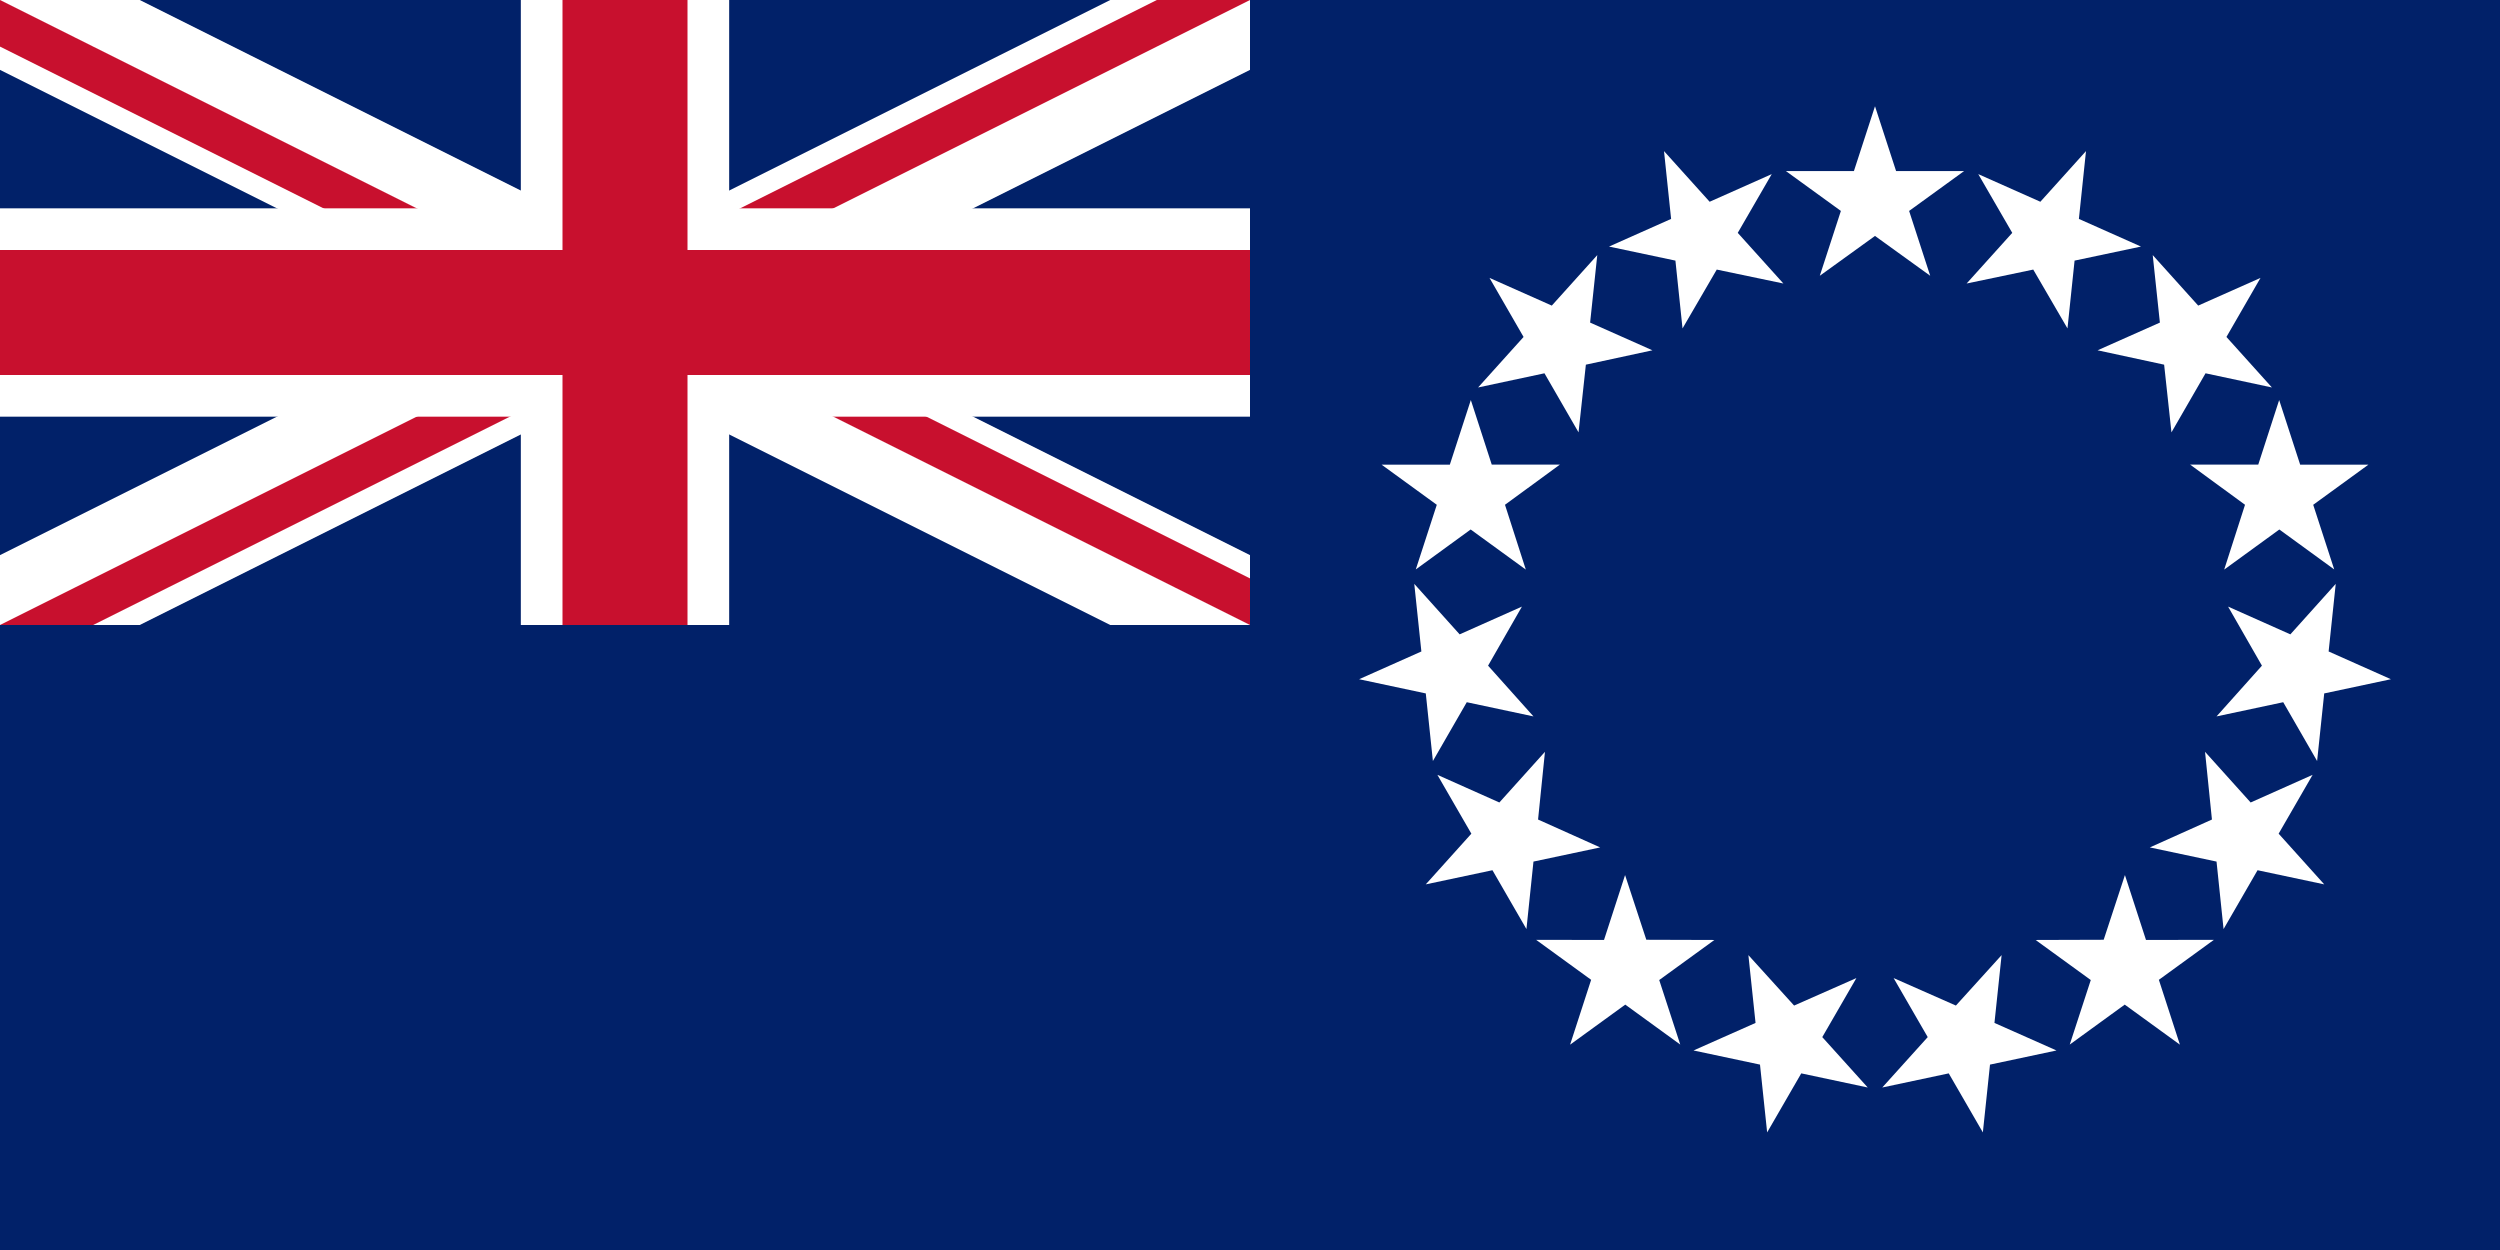
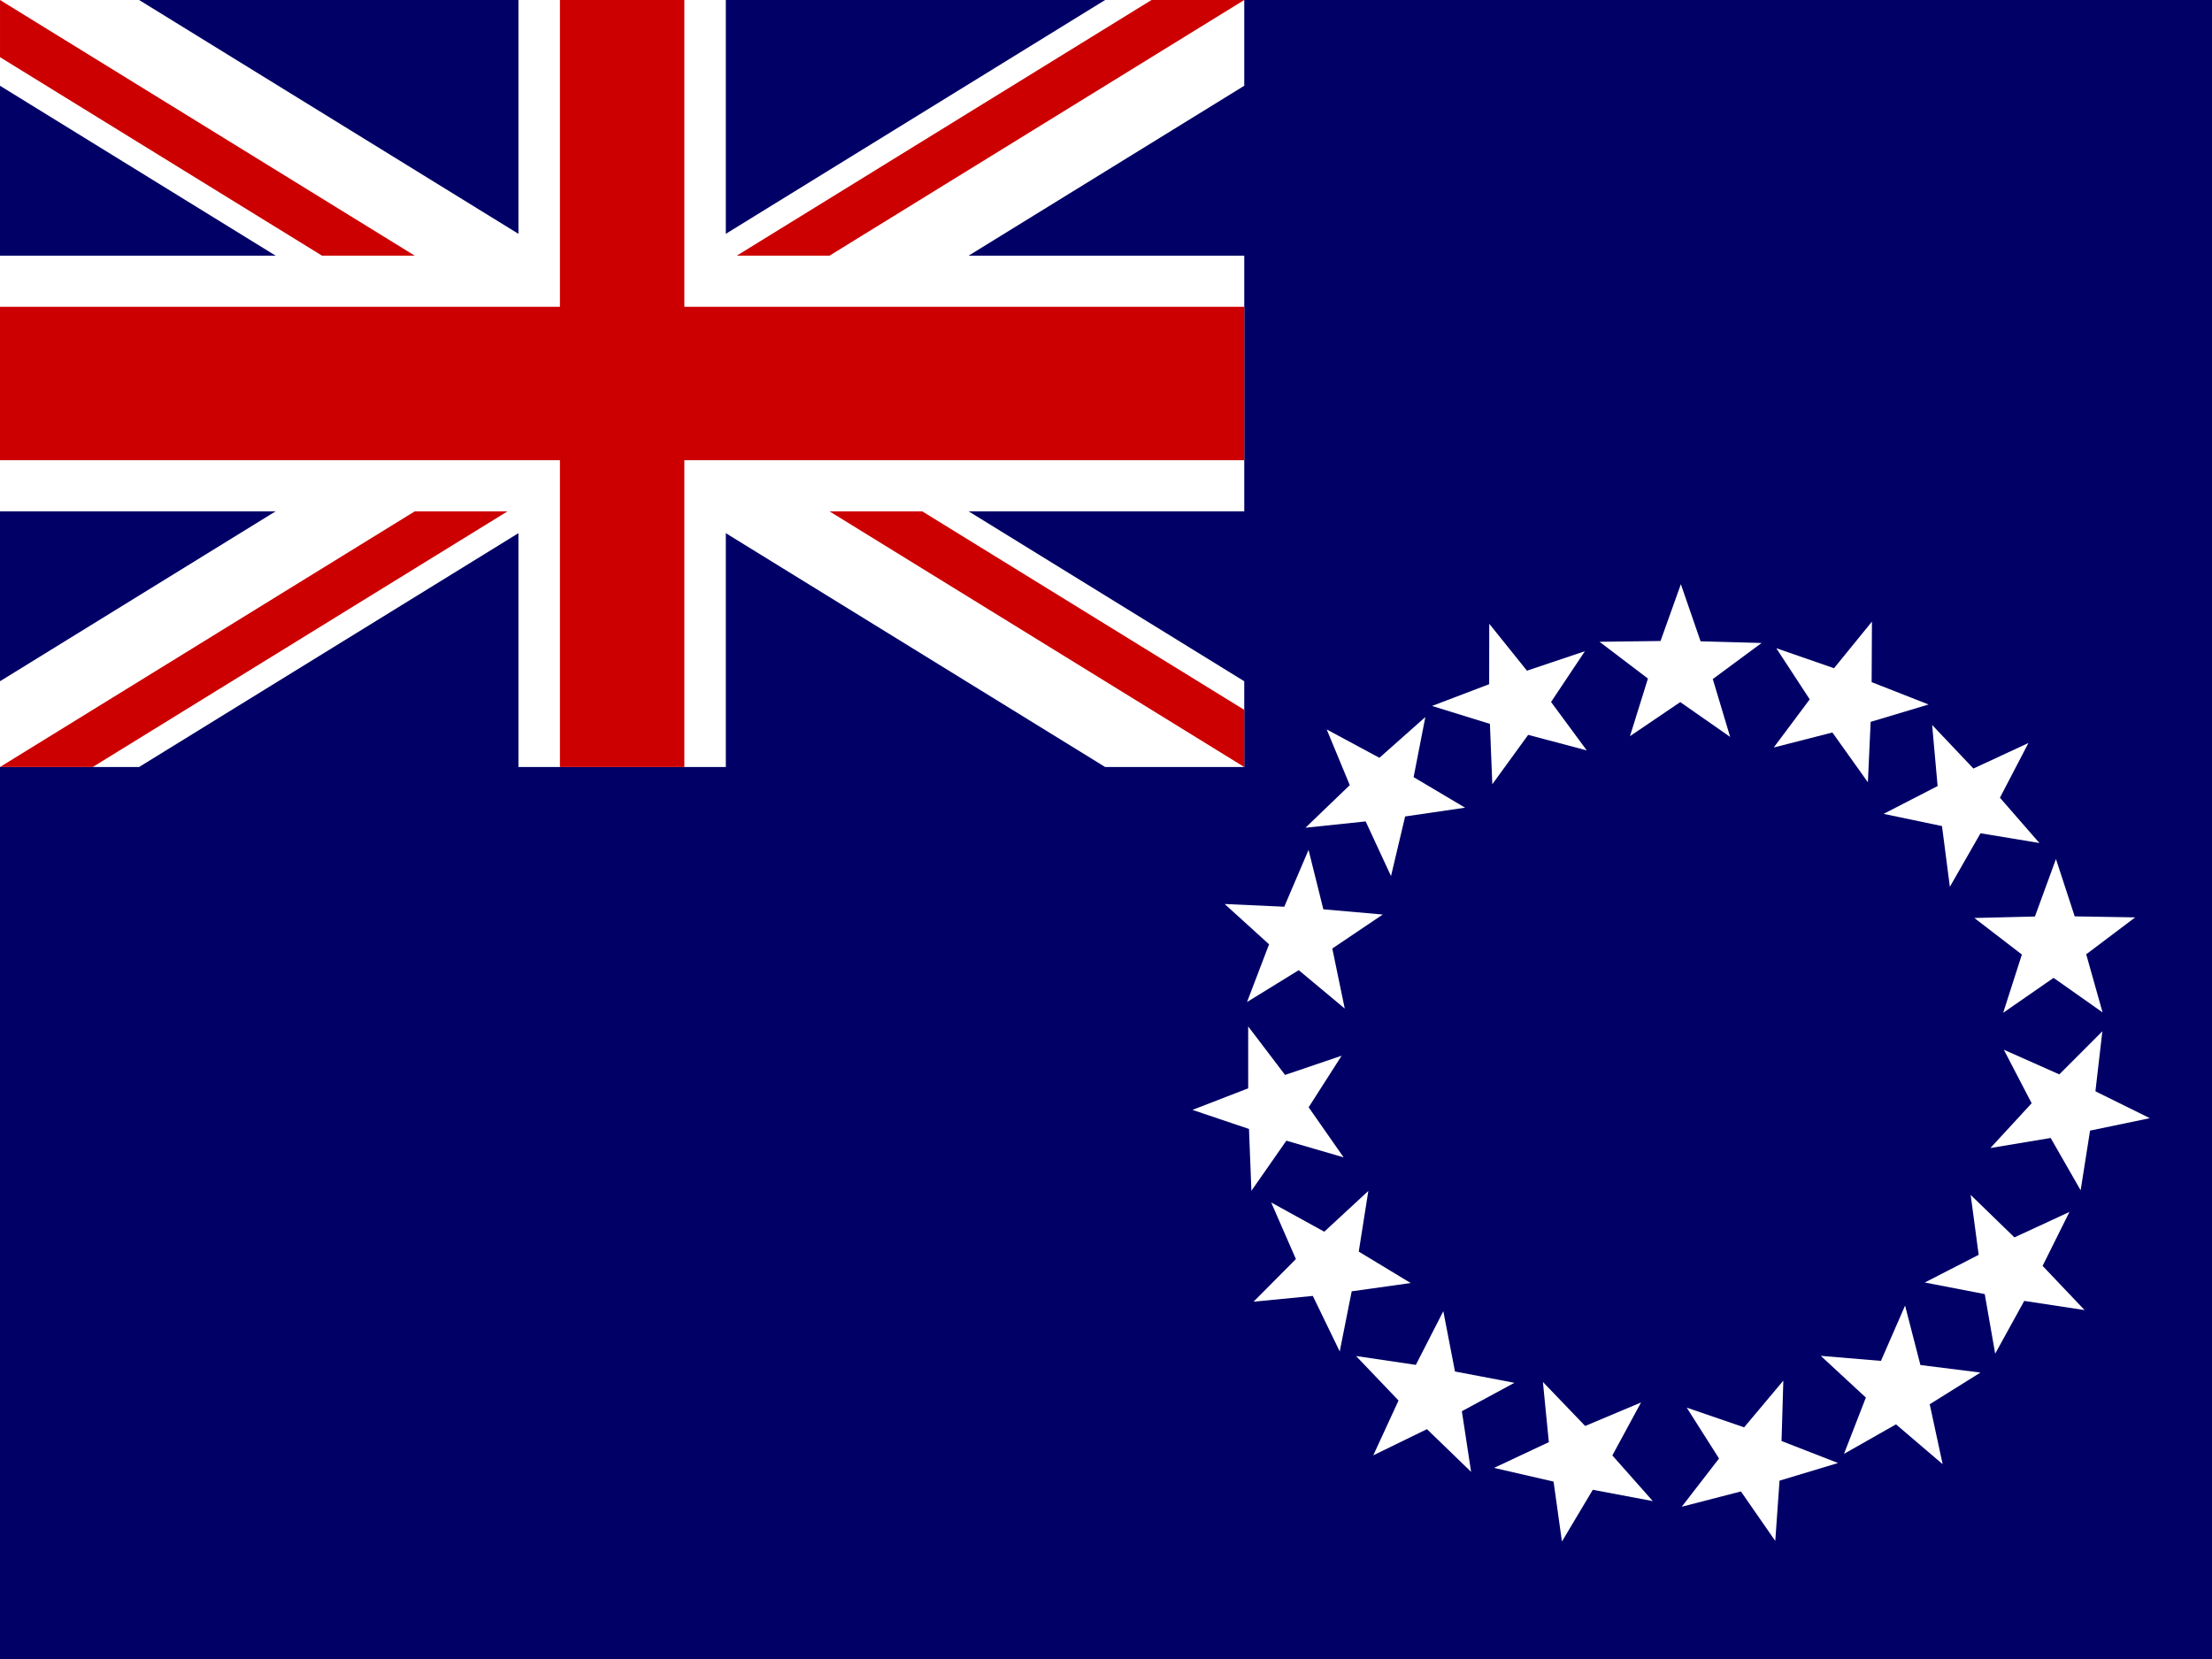
- <svg xmlns="http://www.w3.org/2000/svg" xmlns:xlink="http://www.w3.org/1999/xlink" viewBox="0 0 9600 4800">
-   <defs>
-     <clipPath id="a">
-       <path d="M0 0h12v6H0z" />
-     </clipPath>
-     <clipPath id="b">
-       <path d="M0 0v1.5h8V4zm6 0H3v4h-5z" />
-     </clipPath>
-   </defs>
-   <g transform="scale(800)" stroke-width=".6" fill="#012169" clip-path="url(#a)">
-     <path d="M0 0h12v6H0z" />
-     <path stroke="#fff" d="M0 0l6 3M0 3l6-3" />
-     <path stroke="#c8102e" stroke-width=".4" clip-path="url(#b)" d="M0 0l6 3M0 3l6-3" />
-     <path stroke="#fff" stroke-width="1" d="M3 0v4M0 1.5h7" />
-     <path stroke="#c8102e" d="M3 0v4M0 1.5h7" />
-     <path d="M0 3h6V0h6v6H0z" />
-   </g>
-   <g transform="translate(7200 2400)">
-     <g id="d">
-       <path id="c" fill="#fff" d="M0-1992l81 249h261l-211 153 81 249L0-1494l-212 153 81-249-211-153h261z" />
-       <use transform="rotate(24)" xlink:href="#c" />
-       <use transform="rotate(48)" xlink:href="#c" />
+ <svg xmlns="http://www.w3.org/2000/svg" id="svg1" height="480" width="640" version="1.1">
+   <g id="flag">
+     <rect id="rect124" height="480" width="640" y="0" x="0" stroke-width="1pt" fill="#006" />
+     <g id="g3104" stroke-width="1pt" transform="matrix(.81519 0 0 .81519 0 -.000018658)">
+       <path id="path146" d="m0 0v30.436l392.24 241.79h49.374v-30.436l-392.24-241.79-49.37 0zm441.62 0v30.436l-392.25 241.79h-49.37v-30.44l392.24-241.79h49.374z" fill="#fff" />
+       <path id="path136" d="m184.01 0v272.23h73.603v-272.23h-73.603zm-184.01 90.743v90.743h441.62v-90.743h-441.62z" fill="#fff" />
+       <path id="path141" d="m0 108.89v54.446h441.62v-54.446h-441.62zm198.73-108.89v272.23h44.162v-272.23h-44.162z" fill="#c00" />
+       <path id="path150" d="m0 272.23 147.21-90.743h32.916l-147.21 90.74h-32.92zm0-272.23 147.21 90.743h-32.916l-114.29-70.452v-20.291zm261.5 90.743 147.2-90.743h32.916l-147.21 90.743h-32.916zm180.12 181.49-147.21-90.743h32.916l114.29 70.452v20.291z" fill="#c00" />
    </g>
-     <use transform="rotate(72)" xlink:href="#d" />
-     <use transform="rotate(144)" xlink:href="#d" />
-     <use transform="rotate(216)" xlink:href="#d" />
-     <use transform="rotate(288)" xlink:href="#d" />
+     <g id="g3087" fill-rule="evenodd" fill="#fff" transform="matrix(.85925 0 0 .85925 87.546 62.776)">
+       <polygon id="polygon791" transform="matrix(.66592 .031497 -.03025 .65803 13.302 31.285)" d="m 659.701,186.567 7.731,-29.844 -25.297,-17.62 30.772,-1.87 8.94,-29.504 11.287,28.688 30.823,-0.615 -23.796,19.6 10.109,29.124 -25.994,-16.575 z" points="659.7 186.57 667.43 156.72 642.14 139.1 672.91 137.23 681.85 107.73 693.13 136.42 723.96 135.8 700.16 155.4 710.27 184.53 684.28 167.95" />
+       <polygon id="polygon794" transform="matrix(.61693 .25623 -.24608 .60962 134.3 -104.13)" d="m 659.701,186.567 7.731,-29.844 -25.297,-17.62 30.772,-1.87 8.94,-29.504 11.287,28.688 30.823,-0.615 -23.796,19.6 10.109,29.124 -25.994,-16.575 z" points="659.7 186.57 667.43 156.72 642.14 139.1 672.91 137.23 681.85 107.73 693.13 136.42 723.96 135.8 700.16 155.4 710.27 184.53 684.28 167.95" />
+       <polygon id="polygon795" transform="matrix(.63686 -.19987 .19195 .62931 -55.339 205.46)" d="m 659.701,186.567 7.731,-29.844 -25.297,-17.62 30.772,-1.87 8.94,-29.504 11.287,28.688 30.823,-0.615 -23.796,19.6 10.109,29.124 -25.994,-16.575 z" points="659.7 186.57 667.43 156.72 642.14 139.1 672.91 137.23 681.85 107.73 693.13 136.42 723.96 135.8 700.16 155.4 710.27 184.53 684.28 167.95" />
+       <polygon id="polygon796" transform="matrix(.51021 -.43522 .41799 .50416 -48.071 415)" d="m 659.701,186.567 7.731,-29.844 -25.297,-17.62 30.772,-1.87 8.94,-29.504 11.287,28.688 30.823,-0.615 -23.796,19.6 10.109,29.124 -25.994,-16.575 z" points="659.7 186.57 667.43 156.72 642.14 139.1 672.91 137.23 681.85 107.73 693.13 136.42 723.96 135.8 700.16 155.4 710.27 184.53 684.28 167.95" />
+       <polygon id="polygon797" transform="matrix(.27702 -.61506 .5907 .27374 57.965 621.23)" d="m 659.701,186.567 7.731,-29.844 -25.297,-17.62 30.772,-1.87 8.94,-29.504 11.287,28.688 30.823,-0.615 -23.796,19.6 10.109,29.124 -25.994,-16.575 z" points="659.7 186.57 667.43 156.72 642.14 139.1 672.91 137.23 681.85 107.73 693.13 136.42 723.96 135.8 700.16 155.4 710.27 184.53 684.28 167.95" />
+       <polygon id="polygon798" transform="matrix(.012887 -.67608 .64931 .012734 220.9 760.28)" d="m 659.701,186.567 7.731,-29.844 -25.297,-17.62 30.772,-1.87 8.94,-29.504 11.287,28.688 30.823,-0.615 -23.796,19.6 10.109,29.124 -25.994,-16.575 z" points="659.7 186.57 667.43 156.72 642.14 139.1 672.91 137.23 681.85 107.73 693.13 136.42 723.96 135.8 700.16 155.4 710.27 184.53 684.28 167.95" />
+       <polygon id="polygon799" transform="matrix(-.25789 -.62356 .59887 -.25484 431.53 817.88)" d="m 659.701,186.567 7.731,-29.844 -25.297,-17.62 30.772,-1.87 8.94,-29.504 11.287,28.688 30.823,-0.615 -23.796,19.6 10.109,29.124 -25.994,-16.575 z" points="659.7 186.57 667.43 156.72 642.14 139.1 672.91 137.23 681.85 107.73 693.13 136.42 723.96 135.8 700.16 155.4 710.27 184.53 684.28 167.95" />
+       <polygon id="polygon800" transform="matrix(-.45428 -.49489 .4753 -.44889 619.07 802.79)" d="m 659.701,186.567 7.731,-29.844 -25.297,-17.62 30.772,-1.87 8.94,-29.504 11.287,28.688 30.823,-0.615 -23.796,19.6 10.109,29.124 -25.994,-16.575 z" points="659.7 186.57 667.43 156.72 642.14 139.1 672.91 137.23 681.85 107.73 693.13 136.42 723.96 135.8 700.16 155.4 710.27 184.53 684.28 167.95" />
+       <polygon id="polygon801" transform="matrix(-.64713 -.16242 .15599 -.63946 848.5 625.64)" d="m 659.701,186.567 7.731,-29.844 -25.297,-17.62 30.772,-1.87 8.94,-29.504 11.287,28.688 30.823,-0.615 -23.796,19.6 10.109,29.124 -25.994,-16.575 z" points="659.7 186.57 667.43 156.72 642.14 139.1 672.91 137.23 681.85 107.73 693.13 136.42 723.96 135.8 700.16 155.4 710.27 184.53 684.28 167.95" />
+       <polygon id="polygon802" transform="matrix(-.64912 .15404 -.14794 -.64142 954.43 409.88)" d="m 659.701,186.567 7.731,-29.844 -25.297,-17.62 30.772,-1.87 8.94,-29.504 11.287,28.688 30.823,-0.615 -23.796,19.6 10.109,29.124 -25.994,-16.575 z" points="659.7 186.57 667.43 156.72 642.14 139.1 672.91 137.23 681.85 107.73 693.13 136.42 723.96 135.8 700.16 155.4 710.27 184.53 684.28 167.95" />
+       <polygon id="polygon803" transform="matrix(-.34579 .57812 -.55523 -.34169 880.42 -146.58)" d="m 659.701,186.567 7.731,-29.844 -25.297,-17.62 30.772,-1.87 8.94,-29.504 11.287,28.688 30.823,-0.615 -23.796,19.6 10.109,29.124 -25.994,-16.575 z" points="659.7 186.57 667.43 156.72 642.14 139.1 672.91 137.23 681.85 107.73 693.13 136.42 723.96 135.8 700.16 155.4 710.27 184.53 684.28 167.95" />
+       <polygon id="polygon804" transform="matrix(-.5577 .37046 -.35579 -.55109 1024.7 74.614)" d="m 659.701,186.567 7.731,-29.844 -25.297,-17.62 30.772,-1.87 8.94,-29.504 11.287,28.688 30.823,-0.615 -23.796,19.6 10.109,29.124 -25.994,-16.575 z" points="659.7 186.57 667.43 156.72 642.14 139.1 672.91 137.23 681.85 107.73 693.13 136.42 723.96 135.8 700.16 155.4 710.27 184.53 684.28 167.95" />
+       <polygon id="polygon805" transform="matrix(-.65982 .096477 -.092658 -0.652 1058.6 332.2)" d="m 659.701,186.567 7.731,-29.844 -25.297,-17.62 30.772,-1.87 8.94,-29.504 11.287,28.688 30.823,-0.615 -23.796,19.6 10.109,29.124 -25.994,-16.575 z" points="659.7 186.57 667.43 156.72 642.14 139.1 672.91 137.23 681.85 107.73 693.13 136.42 723.96 135.8 700.16 155.4 710.27 184.53 684.28 167.95" />
+       <polygon id="polygon806" transform="matrix(-.65232 -.13943 .13391 -.64459 1000.3 547.27)" d="m 659.701,186.567 7.731,-29.844 -25.297,-17.62 30.772,-1.87 8.94,-29.504 11.287,28.688 30.823,-0.615 -23.796,19.6 10.109,29.124 -25.994,-16.575 z" points="659.7 186.57 667.43 156.72 642.14 139.1 672.91 137.23 681.85 107.73 693.13 136.42 723.96 135.8 700.16 155.4 710.27 184.53 684.28 167.95" />
+       <polygon id="polygon807" transform="matrix(-.48374 -.46529 .44686 -.47801 800.73 785.25)" d="m 659.701,186.567 7.731,-29.844 -25.297,-17.62 30.772,-1.87 8.94,-29.504 11.287,28.688 30.823,-0.615 -23.796,19.6 10.109,29.124 -25.994,-16.575 z" points="659.7 186.57 667.43 156.72 642.14 139.1 672.91 137.23 681.85 107.73 693.13 136.42 723.96 135.8 700.16 155.4 710.27 184.53 684.28 167.95" />
+     </g>
  </g>
</svg>
